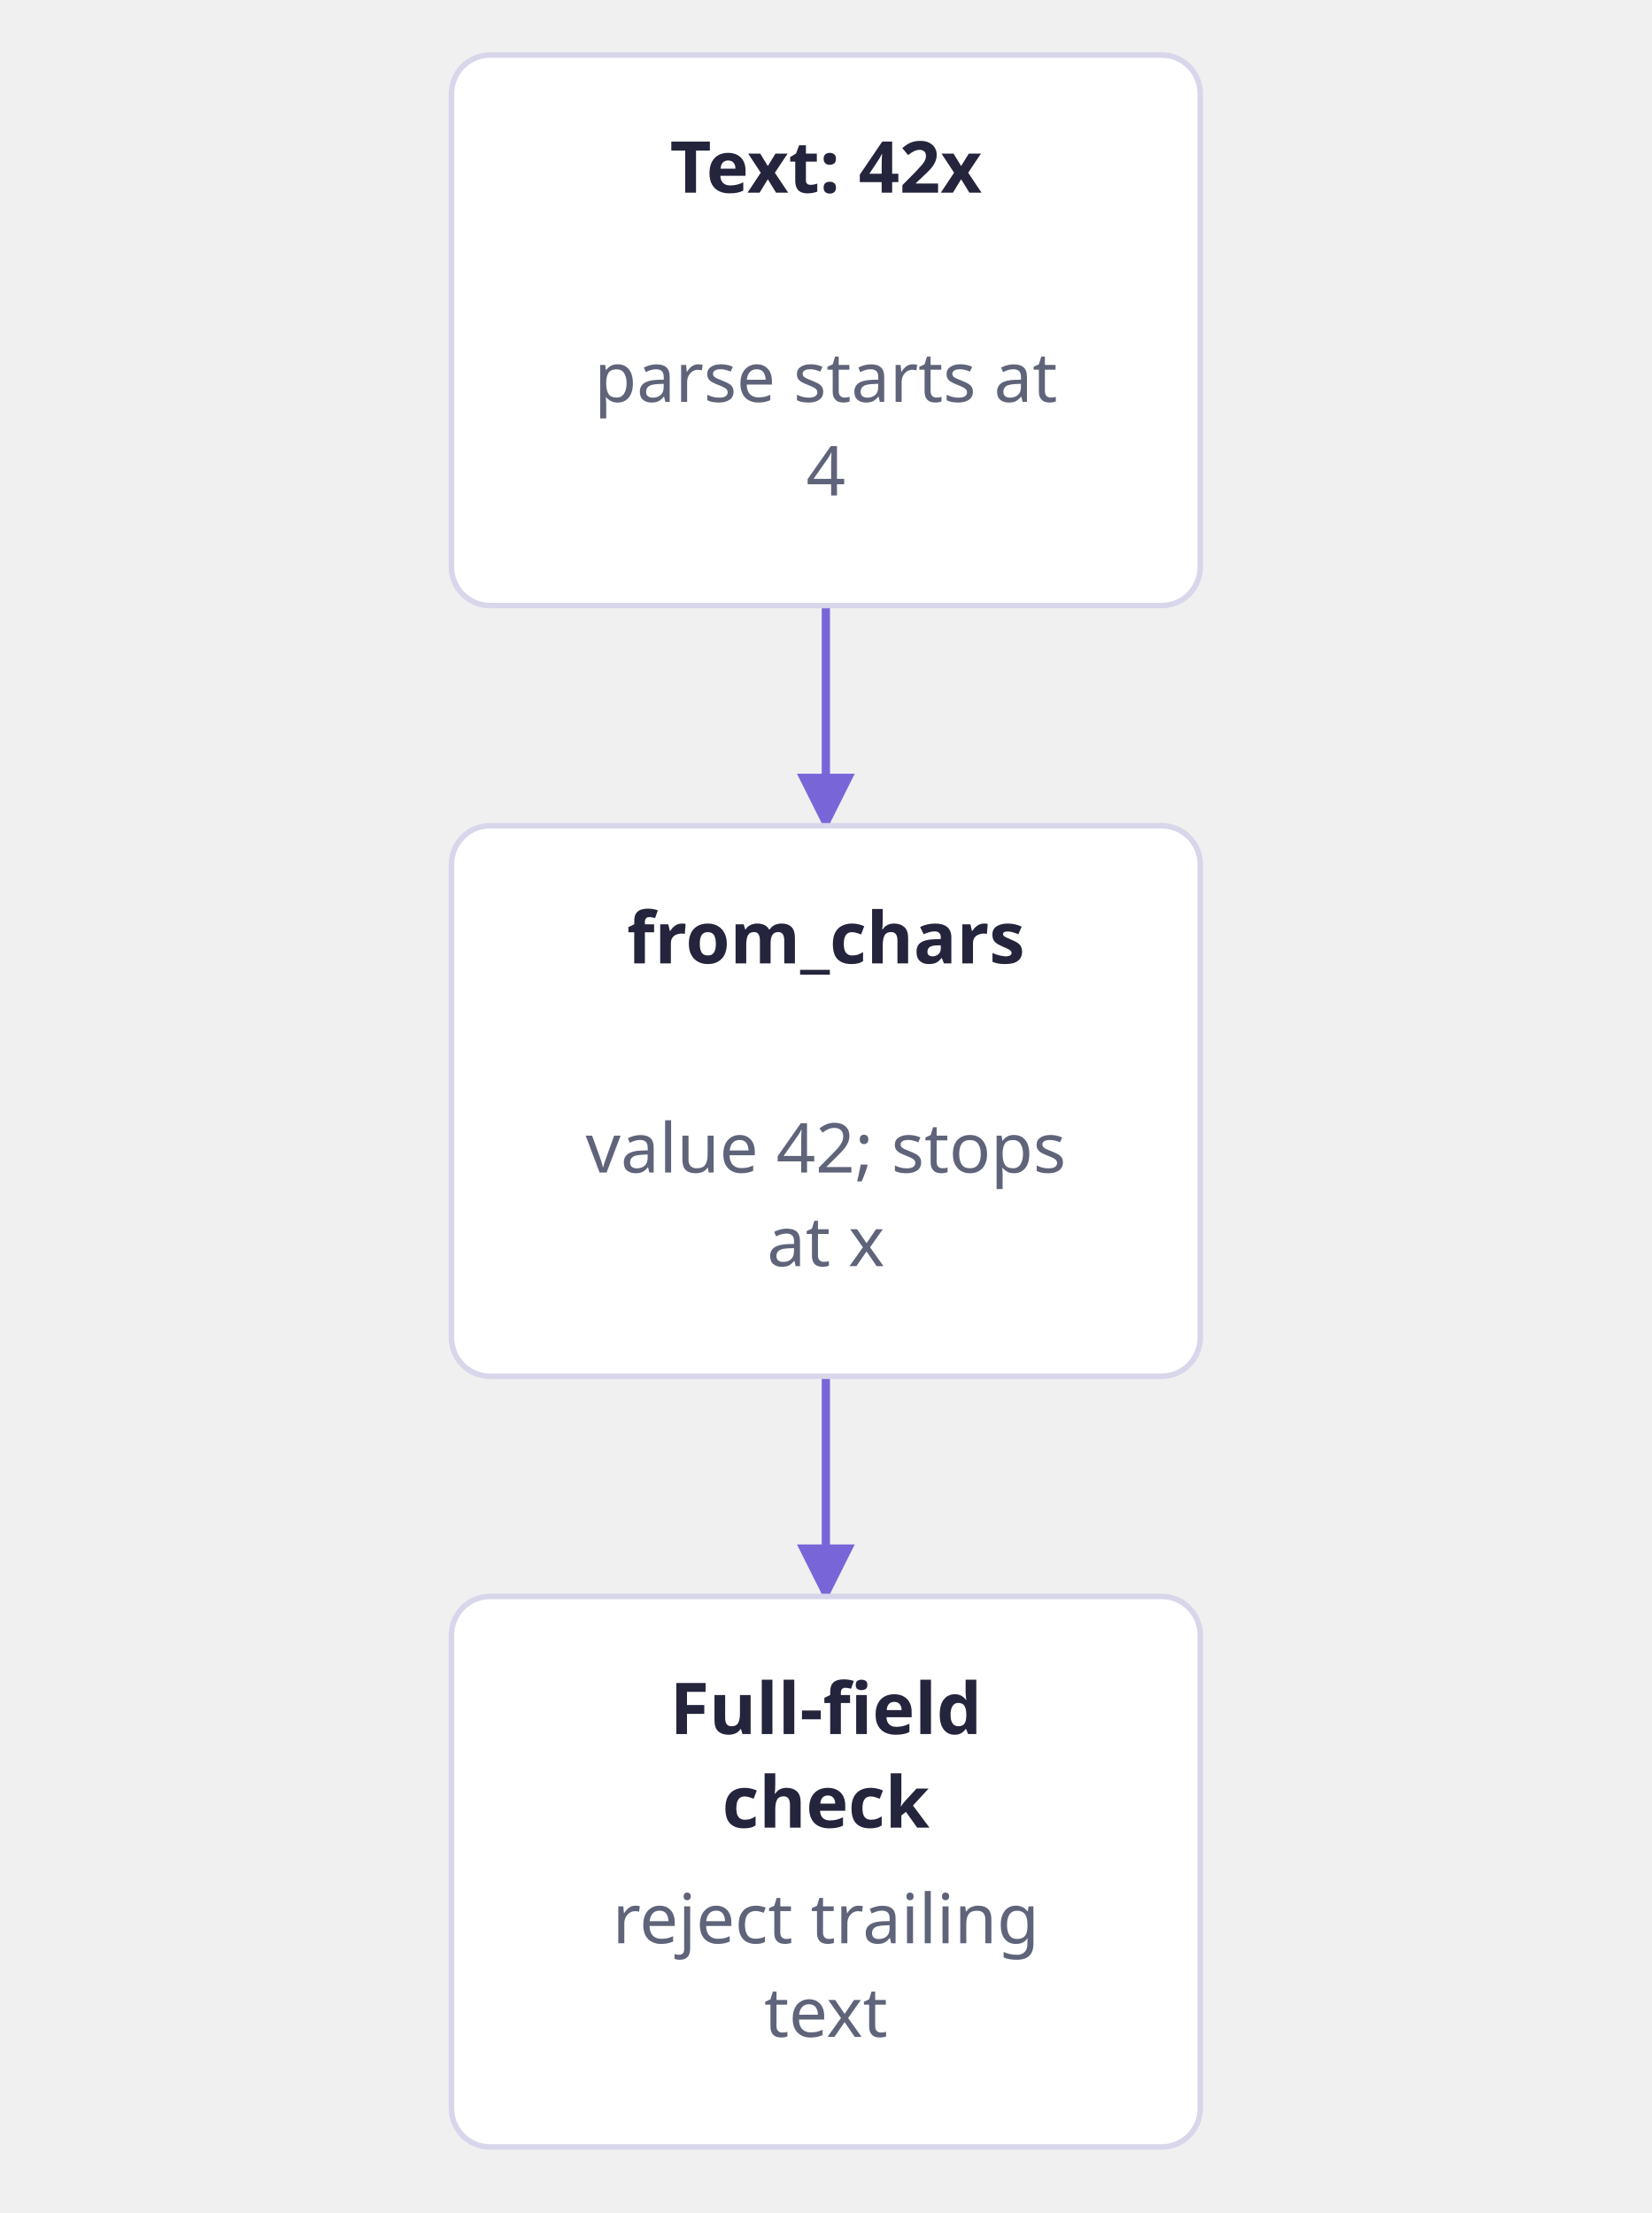
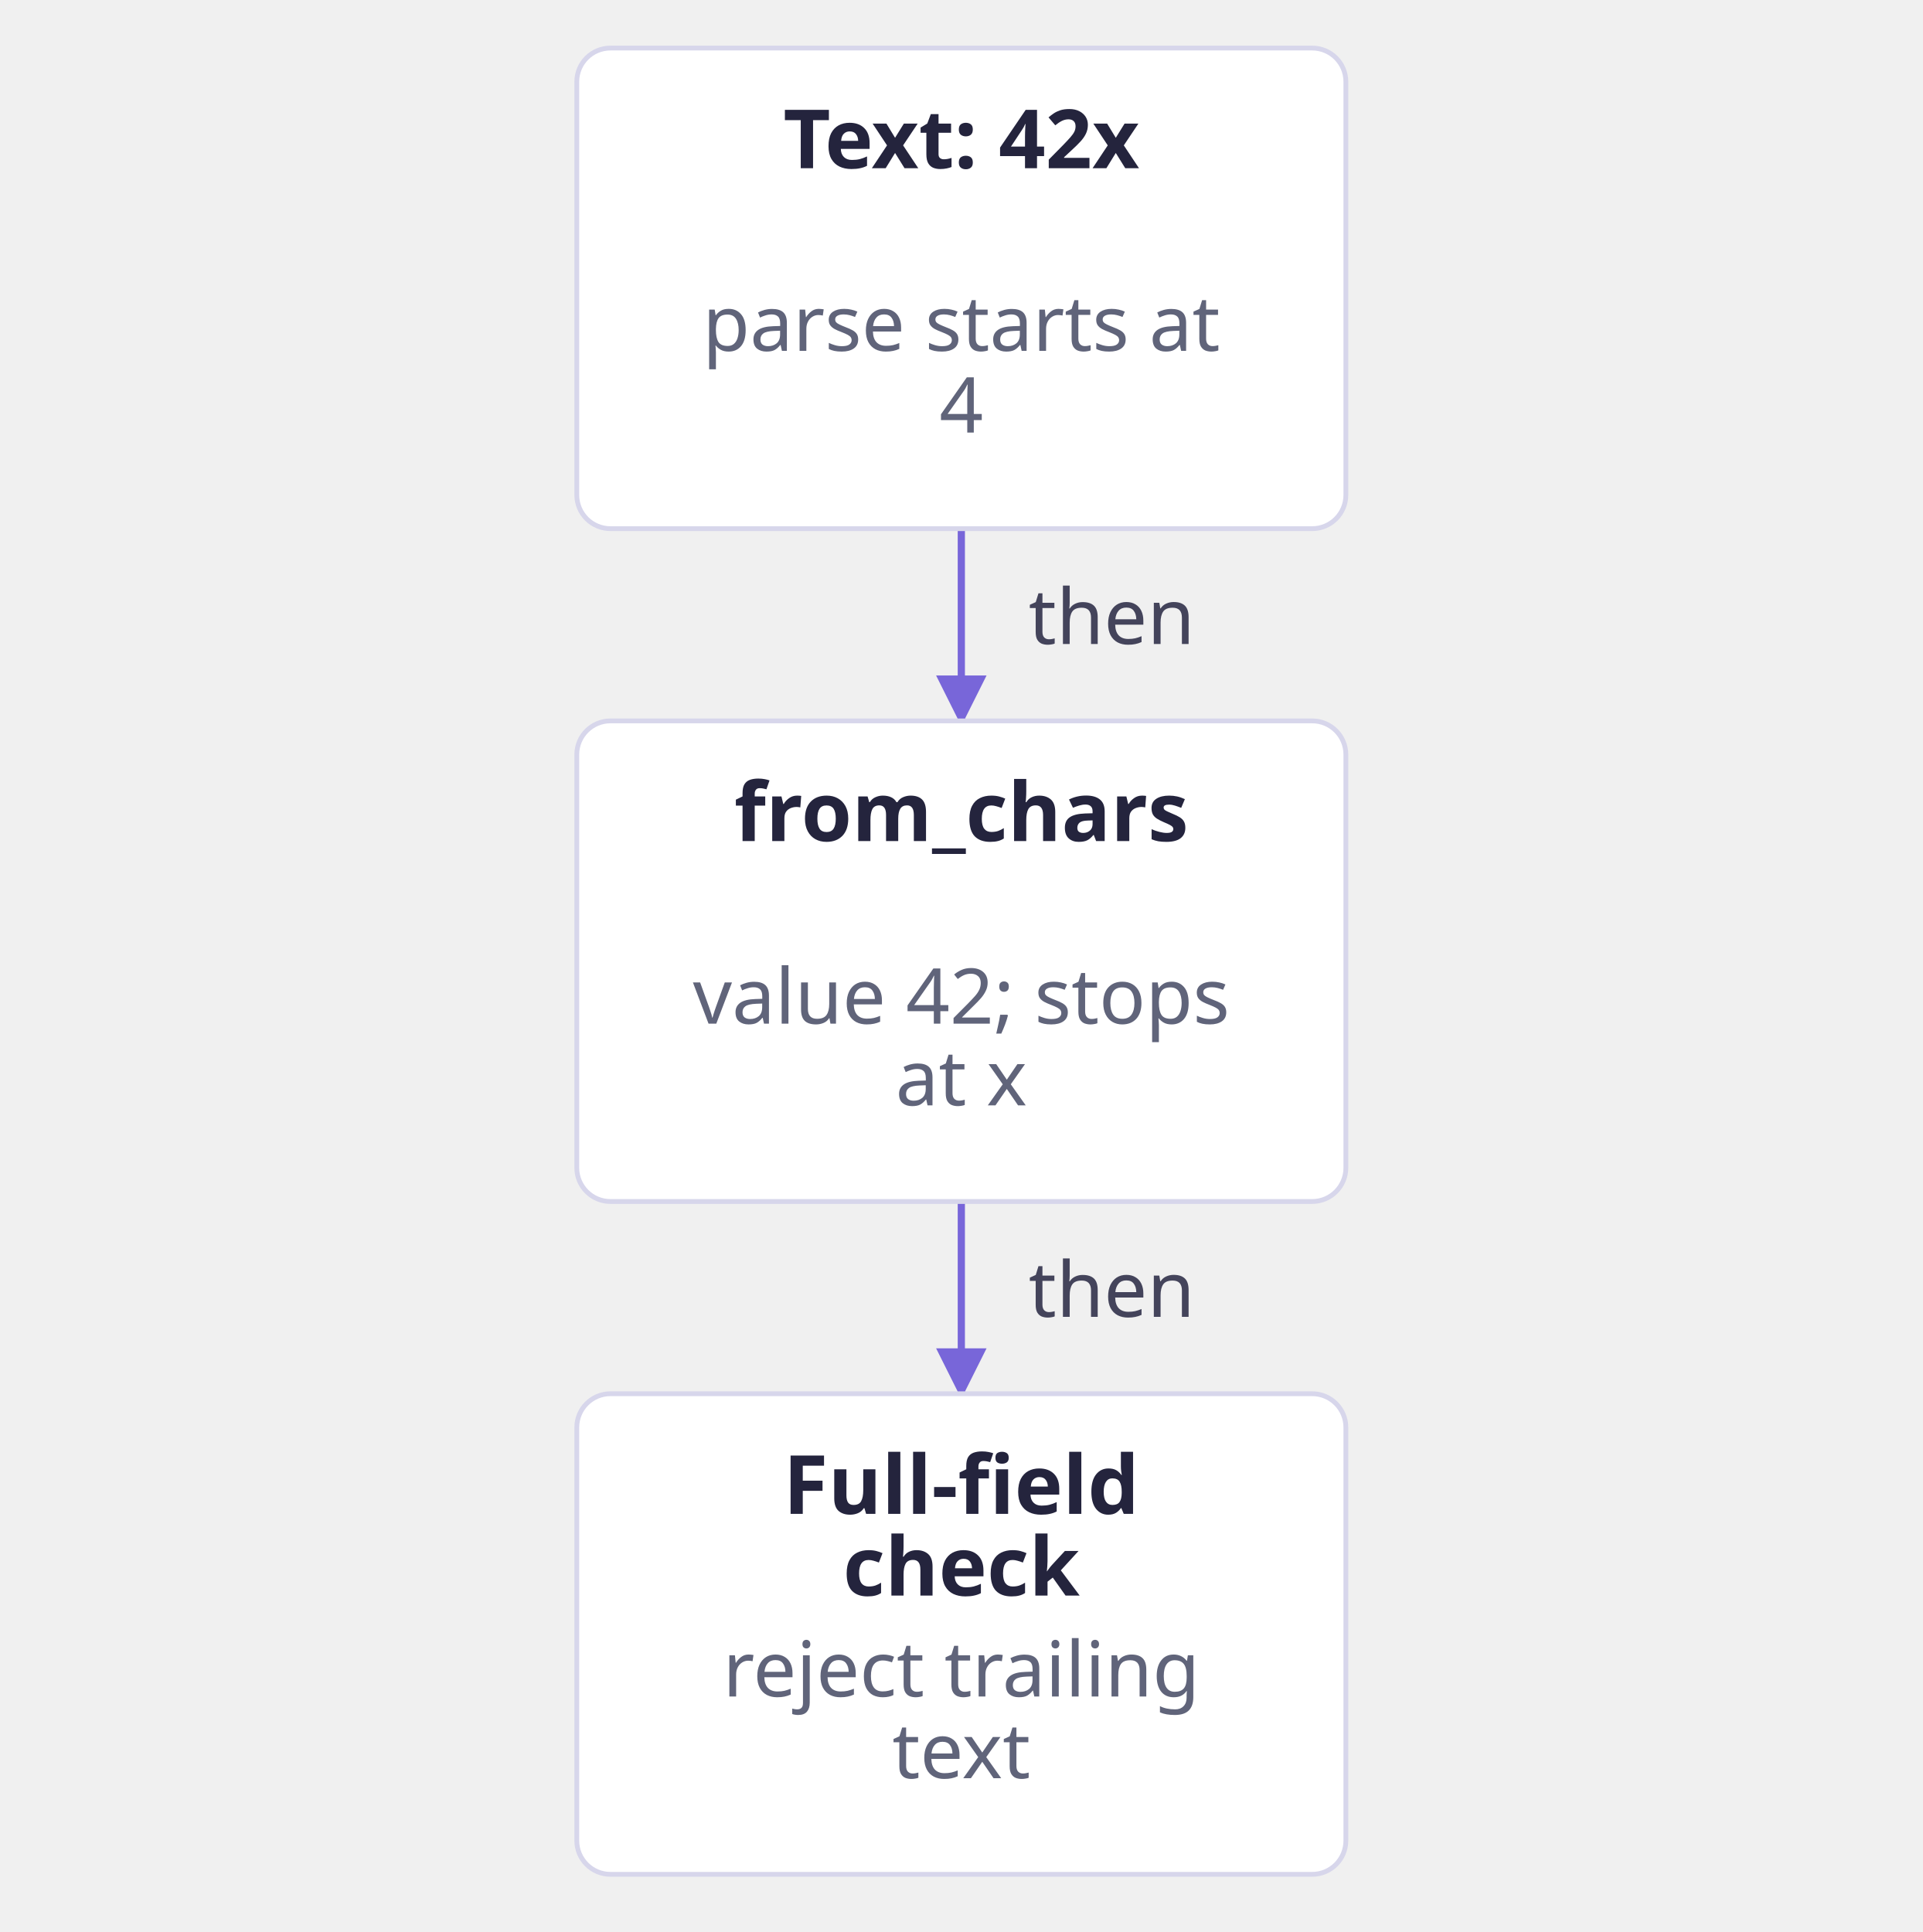
- <svg xmlns="http://www.w3.org/2000/svg" class="concept-svg" viewBox="0 0 300 402" role="img" aria-labelledby="concept-lib-charconv-complete-title concept-lib-charconv-complete-desc">
+ <svg xmlns="http://www.w3.org/2000/svg" class="concept-svg" width="400" height="402" viewBox="0 0 400 402" role="img" aria-labelledby="concept-lib-charconv-complete-title concept-lib-charconv-complete-desc">
  <defs>
    <marker id="concept-lib-charconv-complete-arrow" viewBox="0 0 10 10" refX="9" refY="5" markerWidth="7" markerHeight="7" orient="auto-start-reverse">
      <path d="M 0 0 L 10 5 L 0 10 z" fill="#7866d9" />
    </marker>
  </defs>
-   <path d="M 150 110 L 150 150" stroke="#7866d9" stroke-width="1.5" marker-end="url(#concept-lib-charconv-complete-arrow)" fill="none" />
-   <path d="M 150 250 L 150 290" stroke="#7866d9" stroke-width="1.5" marker-end="url(#concept-lib-charconv-complete-arrow)" fill="none" />
+   <path d="M 200 110 L 200 150" stroke="#7866d9" stroke-width="1.5" marker-end="url(#concept-lib-charconv-complete-arrow)" fill="none" />
+   <text x="214" y="134" text-anchor="start" fill="#44445b" font-family="system-ui,sans-serif" font-size="16">then</text>
+   <path d="M 200 250 L 200 290" stroke="#7866d9" stroke-width="1.5" marker-end="url(#concept-lib-charconv-complete-arrow)" fill="none" />
+   <text x="214" y="274" text-anchor="start" fill="#44445b" font-family="system-ui,sans-serif" font-size="16">then</text>
  <g>
-     <rect x="82" y="10" width="136" height="100" rx="7" fill="#ffffff" stroke="#d7d6eb" />
-     <text x="150" y="35" text-anchor="middle" fill="#24243d" font-family="system-ui,sans-serif" font-size="13" font-weight="650">Text: 42x</text>
-     <text x="150" y="73" text-anchor="middle" fill="#60647a" font-family="system-ui,sans-serif" font-size="12.5">parse starts at</text>
-     <text x="150" y="90" text-anchor="middle" fill="#60647a" font-family="system-ui,sans-serif" font-size="12.5">4</text>
+     <rect x="120" y="10" width="160" height="100" rx="7" fill="#ffffff" stroke="#d7d6eb" />
+     <text x="200" y="35" text-anchor="middle" fill="#24243d" font-family="system-ui,sans-serif" font-size="17" font-weight="650">Text: 42x</text>
+     <text x="200" y="73" text-anchor="middle" fill="#60647a" font-family="system-ui,sans-serif" font-size="16">parse starts at</text>
+     <text x="200" y="90" text-anchor="middle" fill="#60647a" font-family="system-ui,sans-serif" font-size="16">4</text>
  </g>
  <g>
-     <rect x="82" y="150" width="136" height="100" rx="7" fill="#ffffff" stroke="#d7d6eb" />
-     <text x="150" y="175" text-anchor="middle" fill="#24243d" font-family="system-ui,sans-serif" font-size="13" font-weight="650">from_chars</text>
-     <text x="150" y="213" text-anchor="middle" fill="#60647a" font-family="system-ui,sans-serif" font-size="12.5">value 42; stops</text>
-     <text x="150" y="230" text-anchor="middle" fill="#60647a" font-family="system-ui,sans-serif" font-size="12.5">at x</text>
+     <rect x="120" y="150" width="160" height="100" rx="7" fill="#ffffff" stroke="#d7d6eb" />
+     <text x="200" y="175" text-anchor="middle" fill="#24243d" font-family="system-ui,sans-serif" font-size="17" font-weight="650">from_chars</text>
+     <text x="200" y="213" text-anchor="middle" fill="#60647a" font-family="system-ui,sans-serif" font-size="16">value 42; stops</text>
+     <text x="200" y="230" text-anchor="middle" fill="#60647a" font-family="system-ui,sans-serif" font-size="16">at x</text>
  </g>
  <g>
-     <rect x="82" y="290" width="136" height="100" rx="7" fill="#ffffff" stroke="#d7d6eb" />
-     <text x="150" y="315" text-anchor="middle" fill="#24243d" font-family="system-ui,sans-serif" font-size="13" font-weight="650">Full-field</text>
-     <text x="150" y="332" text-anchor="middle" fill="#24243d" font-family="system-ui,sans-serif" font-size="13" font-weight="650">check</text>
-     <text x="150" y="353" text-anchor="middle" fill="#60647a" font-family="system-ui,sans-serif" font-size="12.5">reject trailing</text>
-     <text x="150" y="370" text-anchor="middle" fill="#60647a" font-family="system-ui,sans-serif" font-size="12.5">text</text>
+     <rect x="120" y="290" width="160" height="100" rx="7" fill="#ffffff" stroke="#d7d6eb" />
+     <text x="200" y="315" text-anchor="middle" fill="#24243d" font-family="system-ui,sans-serif" font-size="17" font-weight="650">Full-field</text>
+     <text x="200" y="332" text-anchor="middle" fill="#24243d" font-family="system-ui,sans-serif" font-size="17" font-weight="650">check</text>
+     <text x="200" y="353" text-anchor="middle" fill="#60647a" font-family="system-ui,sans-serif" font-size="16">reject trailing</text>
+     <text x="200" y="370" text-anchor="middle" fill="#60647a" font-family="system-ui,sans-serif" font-size="16">text</text>
  </g>
</svg>
